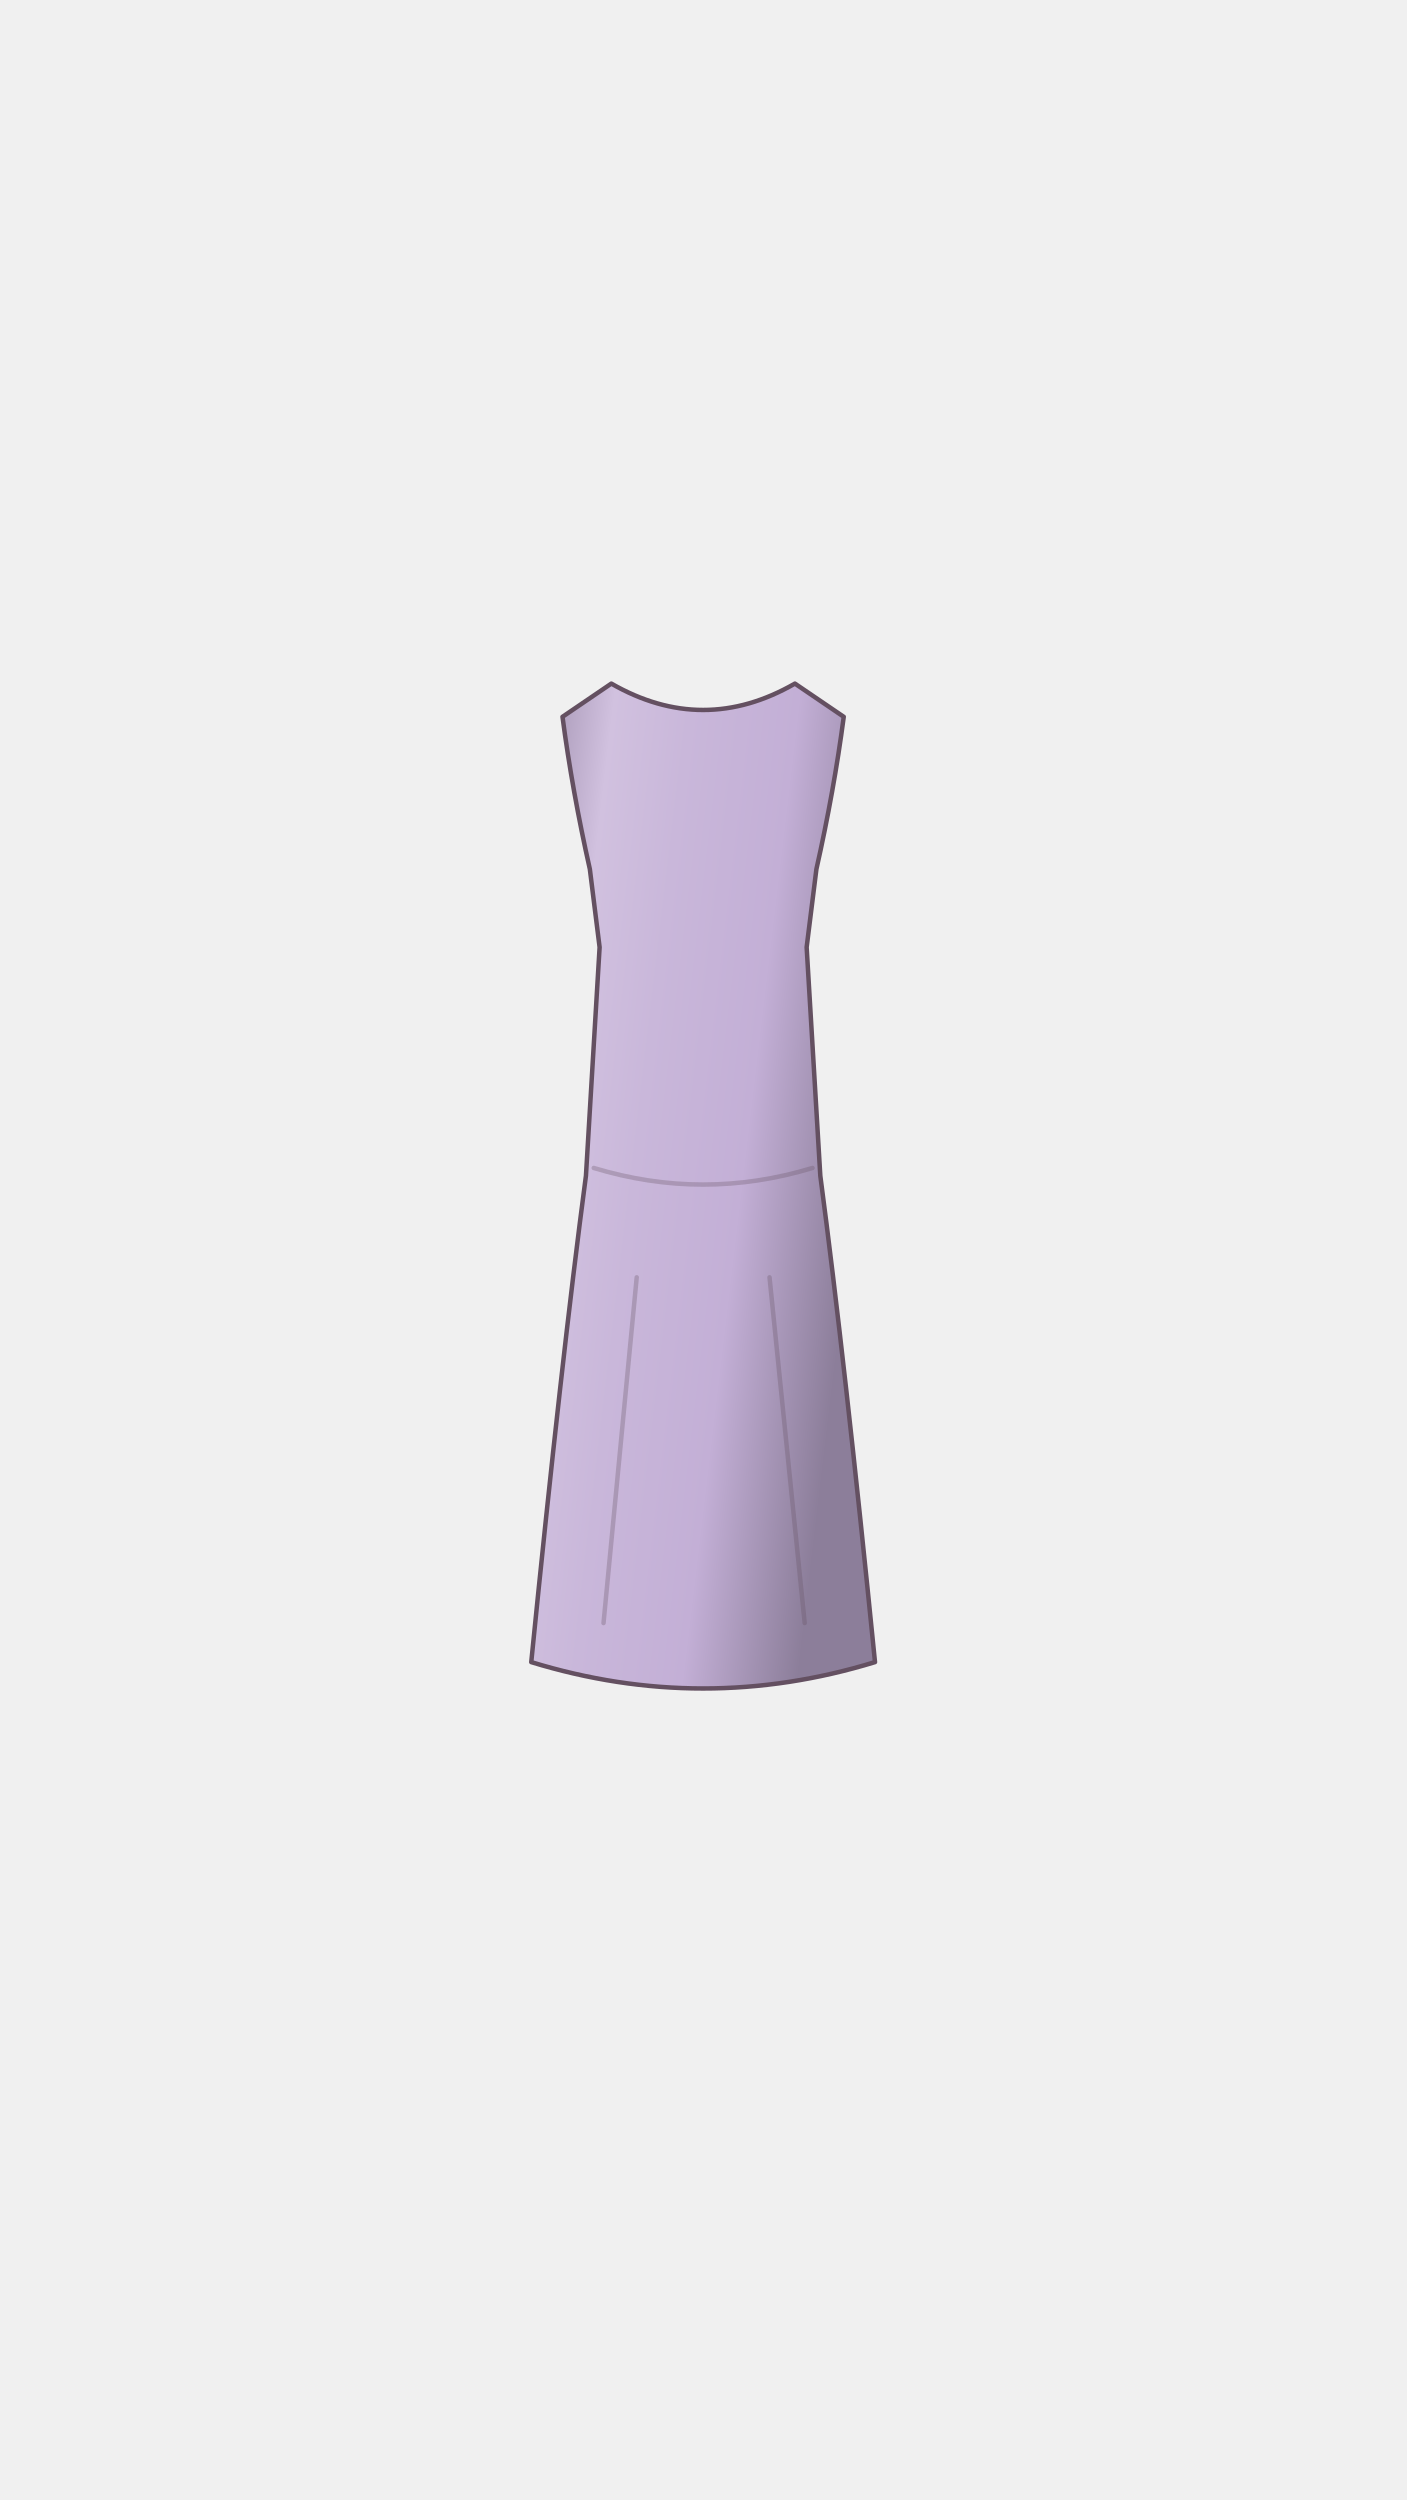
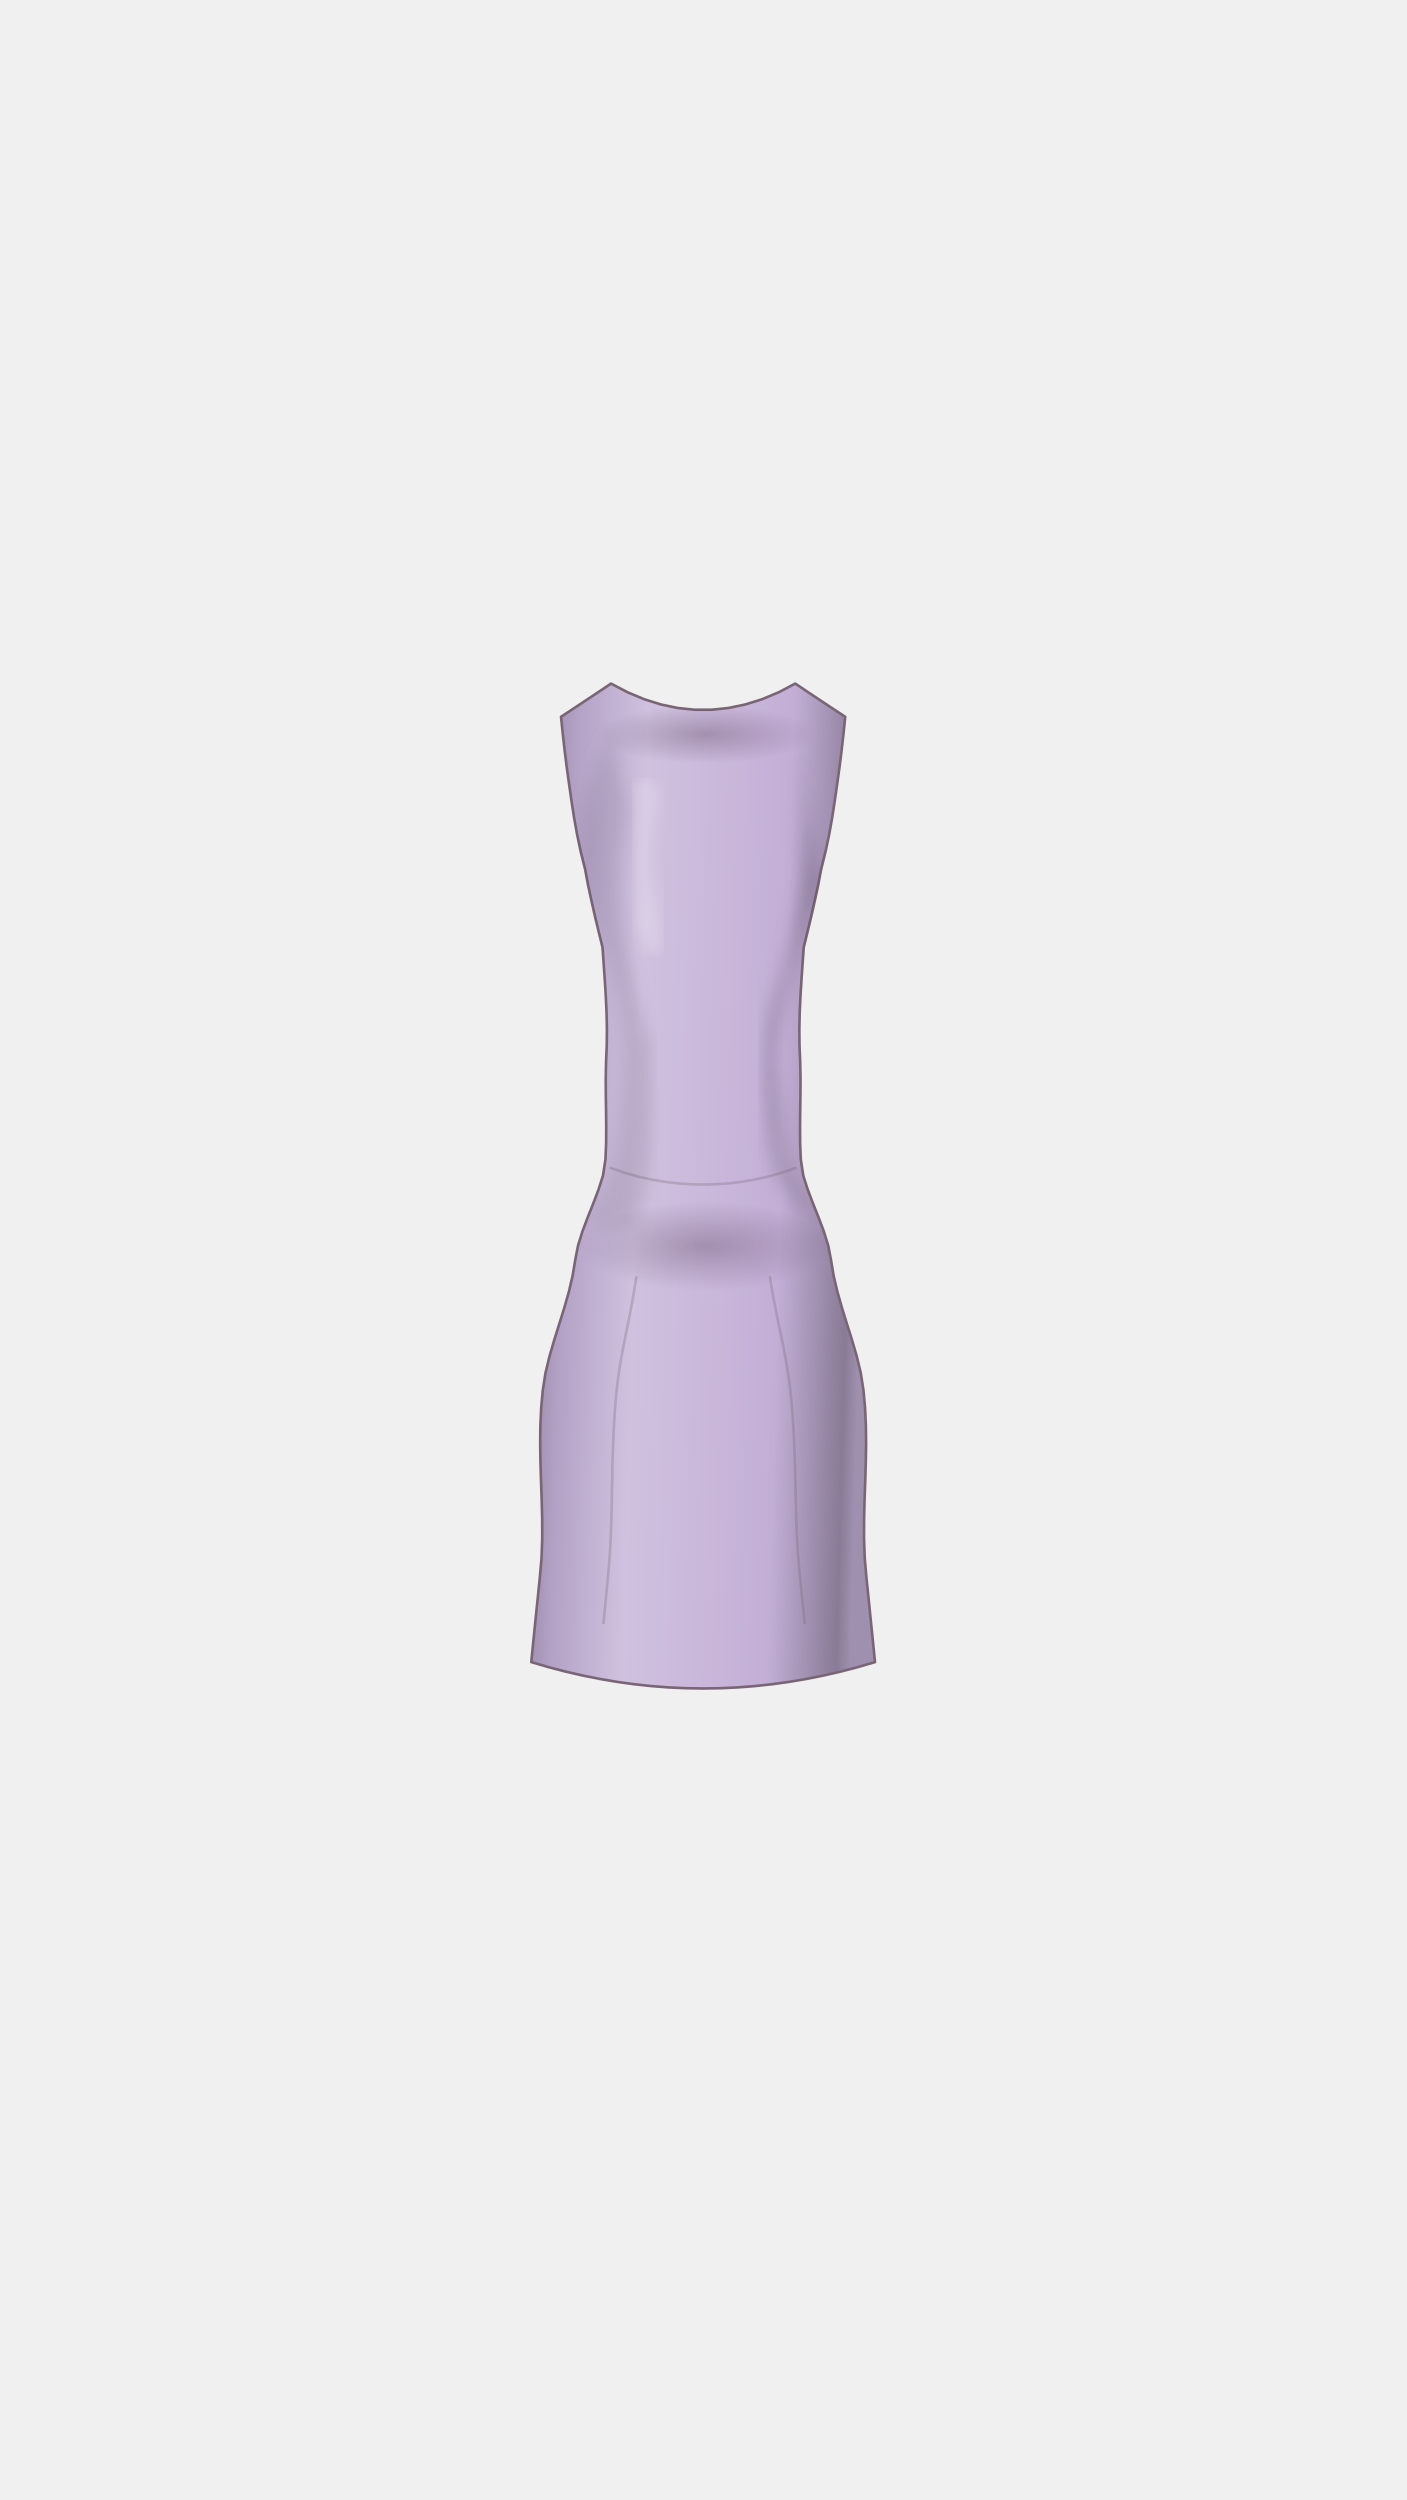
<svg xmlns="http://www.w3.org/2000/svg" width="720" height="1280" viewBox="0 0 720 1280" fill="none">
  <defs>
-     <linearGradient id="m1pbf1b-0" x1="0" y1="0" x2="1" y2=".35">
-       <stop stop-color="#9c8cab" />
-       <stop offset=".22" stop-color="#d1c1df" />
-       <stop offset=".42" stop-color="#c9b7da" />
-       <stop offset=".7" stop-color="#c3afd6" />
-       <stop offset="1" stop-color="#8c7e9a" />
+     <linearGradient id="mlujk3h-0" x1="0" y1="0" x2="1" y2=".08">
+       <stop stop-color="#8a7c98" />
+       <stop offset=".13" stop-color="#b3a1c5" />
+       <stop offset=".34" stop-color="#d0c1df" />
+       <stop offset=".53" stop-color="#cbb9db" />
+       <stop offset=".76" stop-color="#c3afd6" />
+       <stop offset=".96" stop-color="#897a96" />
+       <stop offset="1" stop-color="#a090af" />
+     </linearGradient>
+     <linearGradient id="mlujk3h-1" x1="0" y1="0" x2="1" y2=".08">
+       <stop stop-color="#221728" />
+       <stop offset=".13" stop-color="#2c1d34" />
+       <stop offset=".34" stop-color="#5e5165" />
+       <stop offset=".53" stop-color="#4b3d53" />
+       <stop offset=".76" stop-color="#302039" />
+       <stop offset=".96" stop-color="#221628" />
+       <stop offset="1" stop-color="#271a2f" />
    </linearGradient>
  </defs>
-   <g stroke="#645061" stroke-width="2.3" stroke-linecap="round" stroke-linejoin="round">
-     <path d="M313 350 L288 367 Q293 405 302 445 L307 485 L300 602 Q287.4 697 272 851 Q360 878 448 851 Q432.6 697 420 602 L413 485 L418 445 Q427 405 432 367 L407 350 Q360 377 313 350Z" fill="url(#m1pbf1b-0)" />
-     <path d="M304 598 Q360 615 416 598 M326 654 L309 831 M394 654 L412 831" stroke="#645061" opacity="0.3" />
+   <g stroke="#796576" stroke-width="1.35" stroke-linecap="round" stroke-linejoin="round">
+     <defs>
+       <clipPath id="cloth-clip">
+         <path d="M312.836 350L306.485 354.25L300.103 358.5L293.689 362.75L287.242 367L288.108 375.469L289.067 383.988L290.134 392.556L291.327 401.173L292.577 409.84L293.911 418.556L295.48 427.321L297.349 436.136L299.557 445L301.047 453L302.779 461L304.591 469L306.513 477L308.486 485L309.07 493.357L309.65 501.714L310.164 510.071L310.548 518.429L310.736 526.786L310.659 535.143L310.309 543.5L310.142 551.857L310.172 560.214L310.292 568.571L310.384 576.929L310.332 585.286L309.993 593.643L308.704 602L306.51 608.861L303.864 615.872L301.011 623.034L298.248 630.347L295.93 637.81L294.47 645.423L293.177 653.188L291.328 661.102L289.051 669.167L286.504 677.383L283.876 685.749L281.39 694.265L279.305 702.932L277.913 711.75L277.095 720.718L276.666 729.837L276.561 739.106L276.702 748.526L276.996 758.096L277.334 767.816L277.589 777.688L277.617 787.709L277.252 797.881L276.343 808.204L275.268 818.677L274.186 829.301L273.096 840.075L272 851L280.8 853.565L289.6 855.86L298.4 857.885L307.2 859.64L316 861.125L324.8 862.34L333.6 863.285L342.4 863.96L351.2 864.365L360 864.5L368.8 864.365L377.6 863.96L386.4 863.285L395.2 862.34L404 861.125L412.8 859.64L421.6 857.885L430.4 855.86L439.2 853.565L448 851L446.904 840.075L445.814 829.301L444.732 818.677L443.657 808.204L442.748 797.881L442.383 787.709L442.411 777.688L442.666 767.816L443.004 758.096L443.298 748.526L443.439 739.106L443.334 729.837L442.905 720.718L442.087 711.75L440.695 702.932L438.61 694.265L436.124 685.749L433.496 677.383L430.949 669.167L428.672 661.102L426.823 653.188L425.53 645.423L424.07 637.81L421.752 630.347L418.989 623.034L416.136 615.872L413.49 608.861L411.296 602L410.007 593.643L409.668 585.286L409.616 576.929L409.708 568.571L409.828 560.214L409.858 551.857L409.691 543.5L409.341 535.143L409.264 526.786L409.452 518.429L409.836 510.071L410.35 501.714L410.93 493.357L411.514 485L413.487 477L415.409 469L417.221 461L418.953 453L420.443 445L422.651 436.136L424.52 427.321L426.089 418.556L427.423 409.84L428.673 401.173L429.866 392.556L430.933 383.988L431.892 375.469L432.758 367L426.311 362.75L419.897 358.5L413.515 354.25L407.164 350L398.649 354.463L390.103 358.033L381.526 360.711L372.926 362.496L364.31 363.388L355.69 363.388L347.074 362.496L338.474 360.711L329.897 358.033L321.351 354.463L312.836 350Z" fill="url(#mlujk3h-0)" />
+         <path d="M312.642 598L319.684 600.414L326.808 602.426L334.037 604.036L341.37 605.243L348.786 606.047L356.256 606.45L363.744 606.45L371.214 606.047L378.63 605.243L385.963 604.036L393.192 602.426L400.316 600.414L407.358 598M325.787 654L324.377 662.85L322.725 671.7L320.949 680.55L319.179 689.4L317.556 698.25L316.235 707.1L315.31 715.95L314.623 724.8L314.127 733.65L313.782 742.5L313.547 751.35L313.374 760.2L313.213 769.05L313.011 777.9L312.708 786.75L312.243 795.6L311.549 804.45L310.7 813.3L309.85 822.15L309 831M394.213 654L395.674 662.85L397.379 671.7L399.211 680.55L401.04 689.4L402.722 698.25L404.101 707.1L405.081 715.95L405.821 724.8L406.369 733.65L406.761 742.5L407.043 751.35L407.259 760.2L407.462 769.05L407.706 777.9L408.05 786.75L408.559 795.6L409.301 804.45L410.2 813.3L411.1 822.15L412 831" stroke="#796576" opacity="0.3" />
+       </clipPath>
+       <linearGradient id="cloth-round">
+         <stop stop-color="#302039" stop-opacity=".24" />
+         <stop offset=".3" stop-color="#fff" stop-opacity=".27" />
+         <stop offset=".58" stop-color="#fff" stop-opacity="0" />
+         <stop offset=".87" stop-color="#302039" stop-opacity=".26" />
+         <stop offset="1" stop-color="#fff" stop-opacity=".1" />
+       </linearGradient>
+       <radialGradient id="cloth-occlusion">
+         <stop stop-color="#46304a" stop-opacity=".3" />
+         <stop offset="1" stop-color="#46304a" stop-opacity="0" />
+       </radialGradient>
+       <filter id="cloth-soft">
+         <feGaussianBlur stdDeviation="4" />
+       </filter>
+     </defs>
+     <path d="M312.836 350L306.485 354.25L300.103 358.5L293.689 362.75L287.242 367L288.108 375.469L289.067 383.988L290.134 392.556L291.327 401.173L292.577 409.84L293.911 418.556L295.48 427.321L297.349 436.136L299.557 445L301.047 453L302.779 461L304.591 469L306.513 477L308.486 485L309.07 493.357L309.65 501.714L310.164 510.071L310.548 518.429L310.736 526.786L310.659 535.143L310.309 543.5L310.142 551.857L310.172 560.214L310.292 568.571L310.384 576.929L310.332 585.286L309.993 593.643L308.704 602L306.51 608.861L303.864 615.872L301.011 623.034L298.248 630.347L295.93 637.81L294.47 645.423L293.177 653.188L291.328 661.102L289.051 669.167L286.504 677.383L283.876 685.749L281.39 694.265L279.305 702.932L277.913 711.75L277.095 720.718L276.666 729.837L276.561 739.106L276.702 748.526L276.996 758.096L277.334 767.816L277.589 777.688L277.617 787.709L277.252 797.881L276.343 808.204L275.268 818.677L274.186 829.301L273.096 840.075L272 851L280.8 853.565L289.6 855.86L298.4 857.885L307.2 859.64L316 861.125L324.8 862.34L333.6 863.285L342.4 863.96L351.2 864.365L360 864.5L368.8 864.365L377.6 863.96L386.4 863.285L395.2 862.34L404 861.125L412.8 859.64L421.6 857.885L430.4 855.86L439.2 853.565L448 851L446.904 840.075L445.814 829.301L444.732 818.677L443.657 808.204L442.748 797.881L442.383 787.709L442.411 777.688L442.666 767.816L443.004 758.096L443.298 748.526L443.439 739.106L443.334 729.837L442.905 720.718L442.087 711.75L440.695 702.932L438.61 694.265L436.124 685.749L433.496 677.383L430.949 669.167L428.672 661.102L426.823 653.188L425.53 645.423L424.07 637.81L421.752 630.347L418.989 623.034L416.136 615.872L413.49 608.861L411.296 602L410.007 593.643L409.668 585.286L409.616 576.929L409.708 568.571L409.828 560.214L409.858 551.857L409.691 543.5L409.341 535.143L409.264 526.786L409.452 518.429L409.836 510.071L410.35 501.714L410.93 493.357L411.514 485L413.487 477L415.409 469L417.221 461L418.953 453L420.443 445L422.651 436.136L424.52 427.321L426.089 418.556L427.423 409.84L428.673 401.173L429.866 392.556L430.933 383.988L431.892 375.469L432.758 367L426.311 362.75L419.897 358.5L413.515 354.25L407.164 350L398.649 354.463L390.103 358.033L381.526 360.711L372.926 362.496L364.31 363.388L355.69 363.388L347.074 362.496L338.474 360.711L329.897 358.033L321.351 354.463L312.836 350Z" fill="url(#mlujk3h-0)" />
+     <path d="M312.642 598L319.684 600.414L326.808 602.426L334.037 604.036L341.37 605.243L348.786 606.047L356.256 606.45L363.744 606.45L371.214 606.047L378.63 605.243L385.963 604.036L393.192 602.426L400.316 600.414L407.358 598M325.787 654L324.377 662.85L322.725 671.7L320.949 680.55L319.179 689.4L317.556 698.25L316.235 707.1L315.31 715.95L314.623 724.8L314.127 733.65L313.782 742.5L313.547 751.35L313.374 760.2L313.213 769.05L313.011 777.9L312.708 786.75L312.243 795.6L311.549 804.45L310.7 813.3L309.85 822.15L309 831M394.213 654L395.674 662.85L397.379 671.7L399.211 680.55L401.04 689.4L402.722 698.25L404.101 707.1L405.081 715.95L405.821 724.8L406.369 733.65L406.761 742.5L407.043 751.35L407.259 760.2L407.462 769.05L407.706 777.9L408.05 786.75L408.559 795.6L409.301 804.45L410.2 813.3L411.1 822.15L412 831" stroke="#796576" opacity="0.3" />
+     <g data-material="cloth-volume" clip-path="url(#cloth-clip)">
+       <path d="M312.338 374L308.826 381.771L305.775 389.75L303.198 397.938L301.115 406.333L299.548 414.937L298.47 423.75L297.836 432.771L297.85 442L298.8 451.438L300.892 461.083L303.712 470.938L307.006 481L310.314 489.198L313.165 497.43L315.531 505.694L317.386 513.992L318.705 522.322L319.457 530.686L319.605 539.083L319.334 547.512L318.927 555.975L318.308 564.471L317.394 573L316.436 580.857L315.336 588.714L313.856 596.571L311.467 604.429L308.37 612.286L304.884 620.143L301.368 628L309.378 628L317.388 628L325.398 628L328.173 616.331L330.539 605.322L332.023 594.975L332.588 585.289L332.846 576.264L332.947 567.901L332.964 560.198L332.94 553.157L332.894 546.777L332.831 541.058L332.697 536L330.364 527.556L328.091 519.082L325.896 510.577L323.817 502.041L321.904 493.474L320.217 484.878L318.825 476.25L317.799 467.592L317.211 458.903L317.128 450.184L317.608 441.434L318.611 432.653L319.986 423.842L321.715 415Z" fill="url(#mlujk3h-1)" stroke="none" opacity=".13" filter="url(#cloth-soft)" />
+       <path d="M408.986 386L410.057 395.041L410.901 404.012L411.5 412.911L411.841 421.74L411.909 430.497L411.692 439.183L411.076 447.799L409.956 456.343L408.411 464.817L406.522 473.219L404.365 481.55L402.01 489.811L399.52 498L397.05 504.681L395.003 511.722L393.395 519.125L392.247 526.889L391.593 535.014L391.441 543.5L391.493 552.347L391.72 561.556L392.191 571.125L393.009 581.056L394.318 591.347L396.762 602L402.476 609L408.768 616L415.471 623L411.762 614.8L408.357 606.6L405.623 598.4L403.855 590.2L402.615 582L401.542 573.8L400.528 565.6L399.478 557.4L398.311 549.2L396.958 541L398.483 532.4L400.284 523.8L402.337 515.2L404.607 506.6L407.048 498L409.61 489.4L412.233 480.8L414.85 472.2L417.388 463.6L419.998 455Z" fill="url(#mlujk3h-1)" stroke="none" opacity=".24" filter="url(#cloth-soft)" />
+       <path d="M329.073 406L326.992 417.012L325.664 427.383L325.105 437.111L325.367 446.198L326.534 454.642L328.511 462.444L331.204 469.605L334.539 476.123L338.461 482" fill="none" stroke="#fff" stroke-width="16" opacity=".22" filter="url(#cloth-soft)" />
+       <path d="M264.729 438L262.504 446.615L259.798 455.231L256.701 463.846L253.303 472.462L249.695 481.077L245.967 489.692L242.209 498.308L238.513 506.923L234.968 515.538L231.664 524.154L228.693 532.769L226.144 541.385L224.107 550L224.565 556.402L225.381 563.109L226.579 570.121L228.065 577.438L229.707 585.059L231.332 592.984L232.715 601.215L233.582 609.75L233.599 618.59L233.222 627.734L233.673 637.184L234.769 646.938L236.239 656.996L237.75 667.359L238.903 678.027L239.227 689M452.341 439L454.77 447.538L457.662 456.077L460.93 464.615L464.485 473.154L468.239 481.692L472.105 490.231L475.994 498.769L479.818 507.308L483.49 515.846L486.921 524.385L490.024 532.923L492.711 541.462L494.893 550L494.91 556.523L494.501 563.344L493.654 570.461L492.469 577.875L491.086 585.586L489.688 593.594L488.508 601.898L487.828 610.5L487.991 619.398L488.346 628.594L487.816 638.086L486.618 647.875L485.03 657.961L483.39 668.344L482.104 679.023L481.645 690" fill="none" stroke="#fff" stroke-width="14" opacity=".2" filter="url(#cloth-soft)" />
+       <path d="M416.848 376L416.638 376.979L416.428 377.958L415.743 378.92L415.058 379.882L413.908 380.811L412.758 381.74L411.162 382.62L409.564 383.5L407.548 384.316L405.53 385.131L403.128 385.869L400.724 386.607L397.976 387.253L395.226 387.9L392.18 388.445L389.132 388.99L385.84 389.424L382.547 389.858L379.067 390.174L375.585 390.489L371.977 390.68L368.369 390.872L364.696 390.936L361.023 391L357.35 390.936L353.678 390.872L350.069 390.68L346.461 390.489L342.979 390.174L339.498 389.858L336.205 389.424L332.912 388.99L329.864 388.445L326.817 387.9L324.067 387.253L321.318 386.607L318.913 385.869L316.51 385.131L314.491 384.316L312.474 383.5L310.876 382.62L309.279 381.74L308.127 380.811L306.977 379.882L306.29 378.92L305.604 377.958L305.394 376.979L305.183 376L305.449 375.021L305.716 374.042L306.454 373.08L307.191 372.118L308.387 371.189L309.581 370.26L311.213 369.38L312.843 368.5L314.882 367.684L316.919 366.869L319.33 366.131L321.739 365.393L324.481 364.747L327.221 364.1L330.247 363.555L333.271 363.01L336.53 362.576L339.787 362.142L343.224 361.826L346.66 361.511L350.216 361.32L353.773 361.128L357.39 361.064L361.008 361L364.625 361.064L368.243 361.128L371.799 361.32L375.356 361.511L378.792 361.826L382.229 362.142L385.487 362.576L388.746 363.01L391.771 363.555L394.797 364.1L397.538 364.747L400.28 365.393L402.69 366.131L405.102 366.869L407.14 367.684L409.179 368.5L410.81 369.38L412.443 370.26L413.638 371.189L414.835 372.118L415.573 373.08L416.313 374.042L416.58 375.021L416.848 376Z" fill="url(#cloth-occlusion)" stroke="none" />
+       <path d="M426.488 638L426.397 639.501L426.263 641.002L425.524 642.477L424.739 643.953L423.364 645.377L421.993 646.802L420.116 648.151L418.253 649.5L415.907 650.751L413.568 652.002L410.776 653.132L407.984 654.263L404.78 655.255L401.571 656.247L397.999 657.083L394.419 657.919L390.536 658.584L386.645 659.249L382.518 659.733L378.383 660.216L374.087 660.51L369.786 660.803L365.403 660.902L361.018 661L356.633 660.902L352.249 660.803L347.947 660.51L343.65 660.216L339.514 659.733L335.385 659.249L331.491 658.584L327.605 657.919L324.023 657.083L320.448 656.247L317.236 655.255L314.029 654.263L311.234 653.132L308.44 652.002L306.098 650.751L303.75 649.5L301.886 648.151L300.008 646.802L298.636 645.377L297.26 643.953L296.474 642.477L295.732 641.002L295.594 639.501L295.496 638L295.996 636.499L296.528 634.998L297.632 633.523L298.755 632.047L300.412 630.623L302.074 629.198L304.222 627.849L306.362 626.5L308.934 625.249L311.487 623.998L314.415 622.868L317.318 621.737L320.54 620.745L323.734 619.753L327.191 618.917L330.621 618.081L334.26 617.416L337.875 616.751L341.647 616.267L345.402 615.784L349.26 615.49L353.108 615.197L357.008 615.098L360.904 615L364.801 615.098L368.702 615.197L372.553 615.49L376.414 615.784L380.172 616.267L383.949 616.751L387.57 617.416L391.216 618.081L394.653 618.917L398.117 619.753L401.32 620.745L404.551 621.737L407.464 622.868L410.402 623.998L412.966 625.249L415.548 626.5L417.699 627.849L419.857 629.198L421.53 630.623L423.197 632.047L424.33 633.523L425.443 634.998L425.982 636.499L426.488 638Z" fill="url(#cloth-occlusion)" stroke="none" />
+     </g>
  </g>
</svg>
